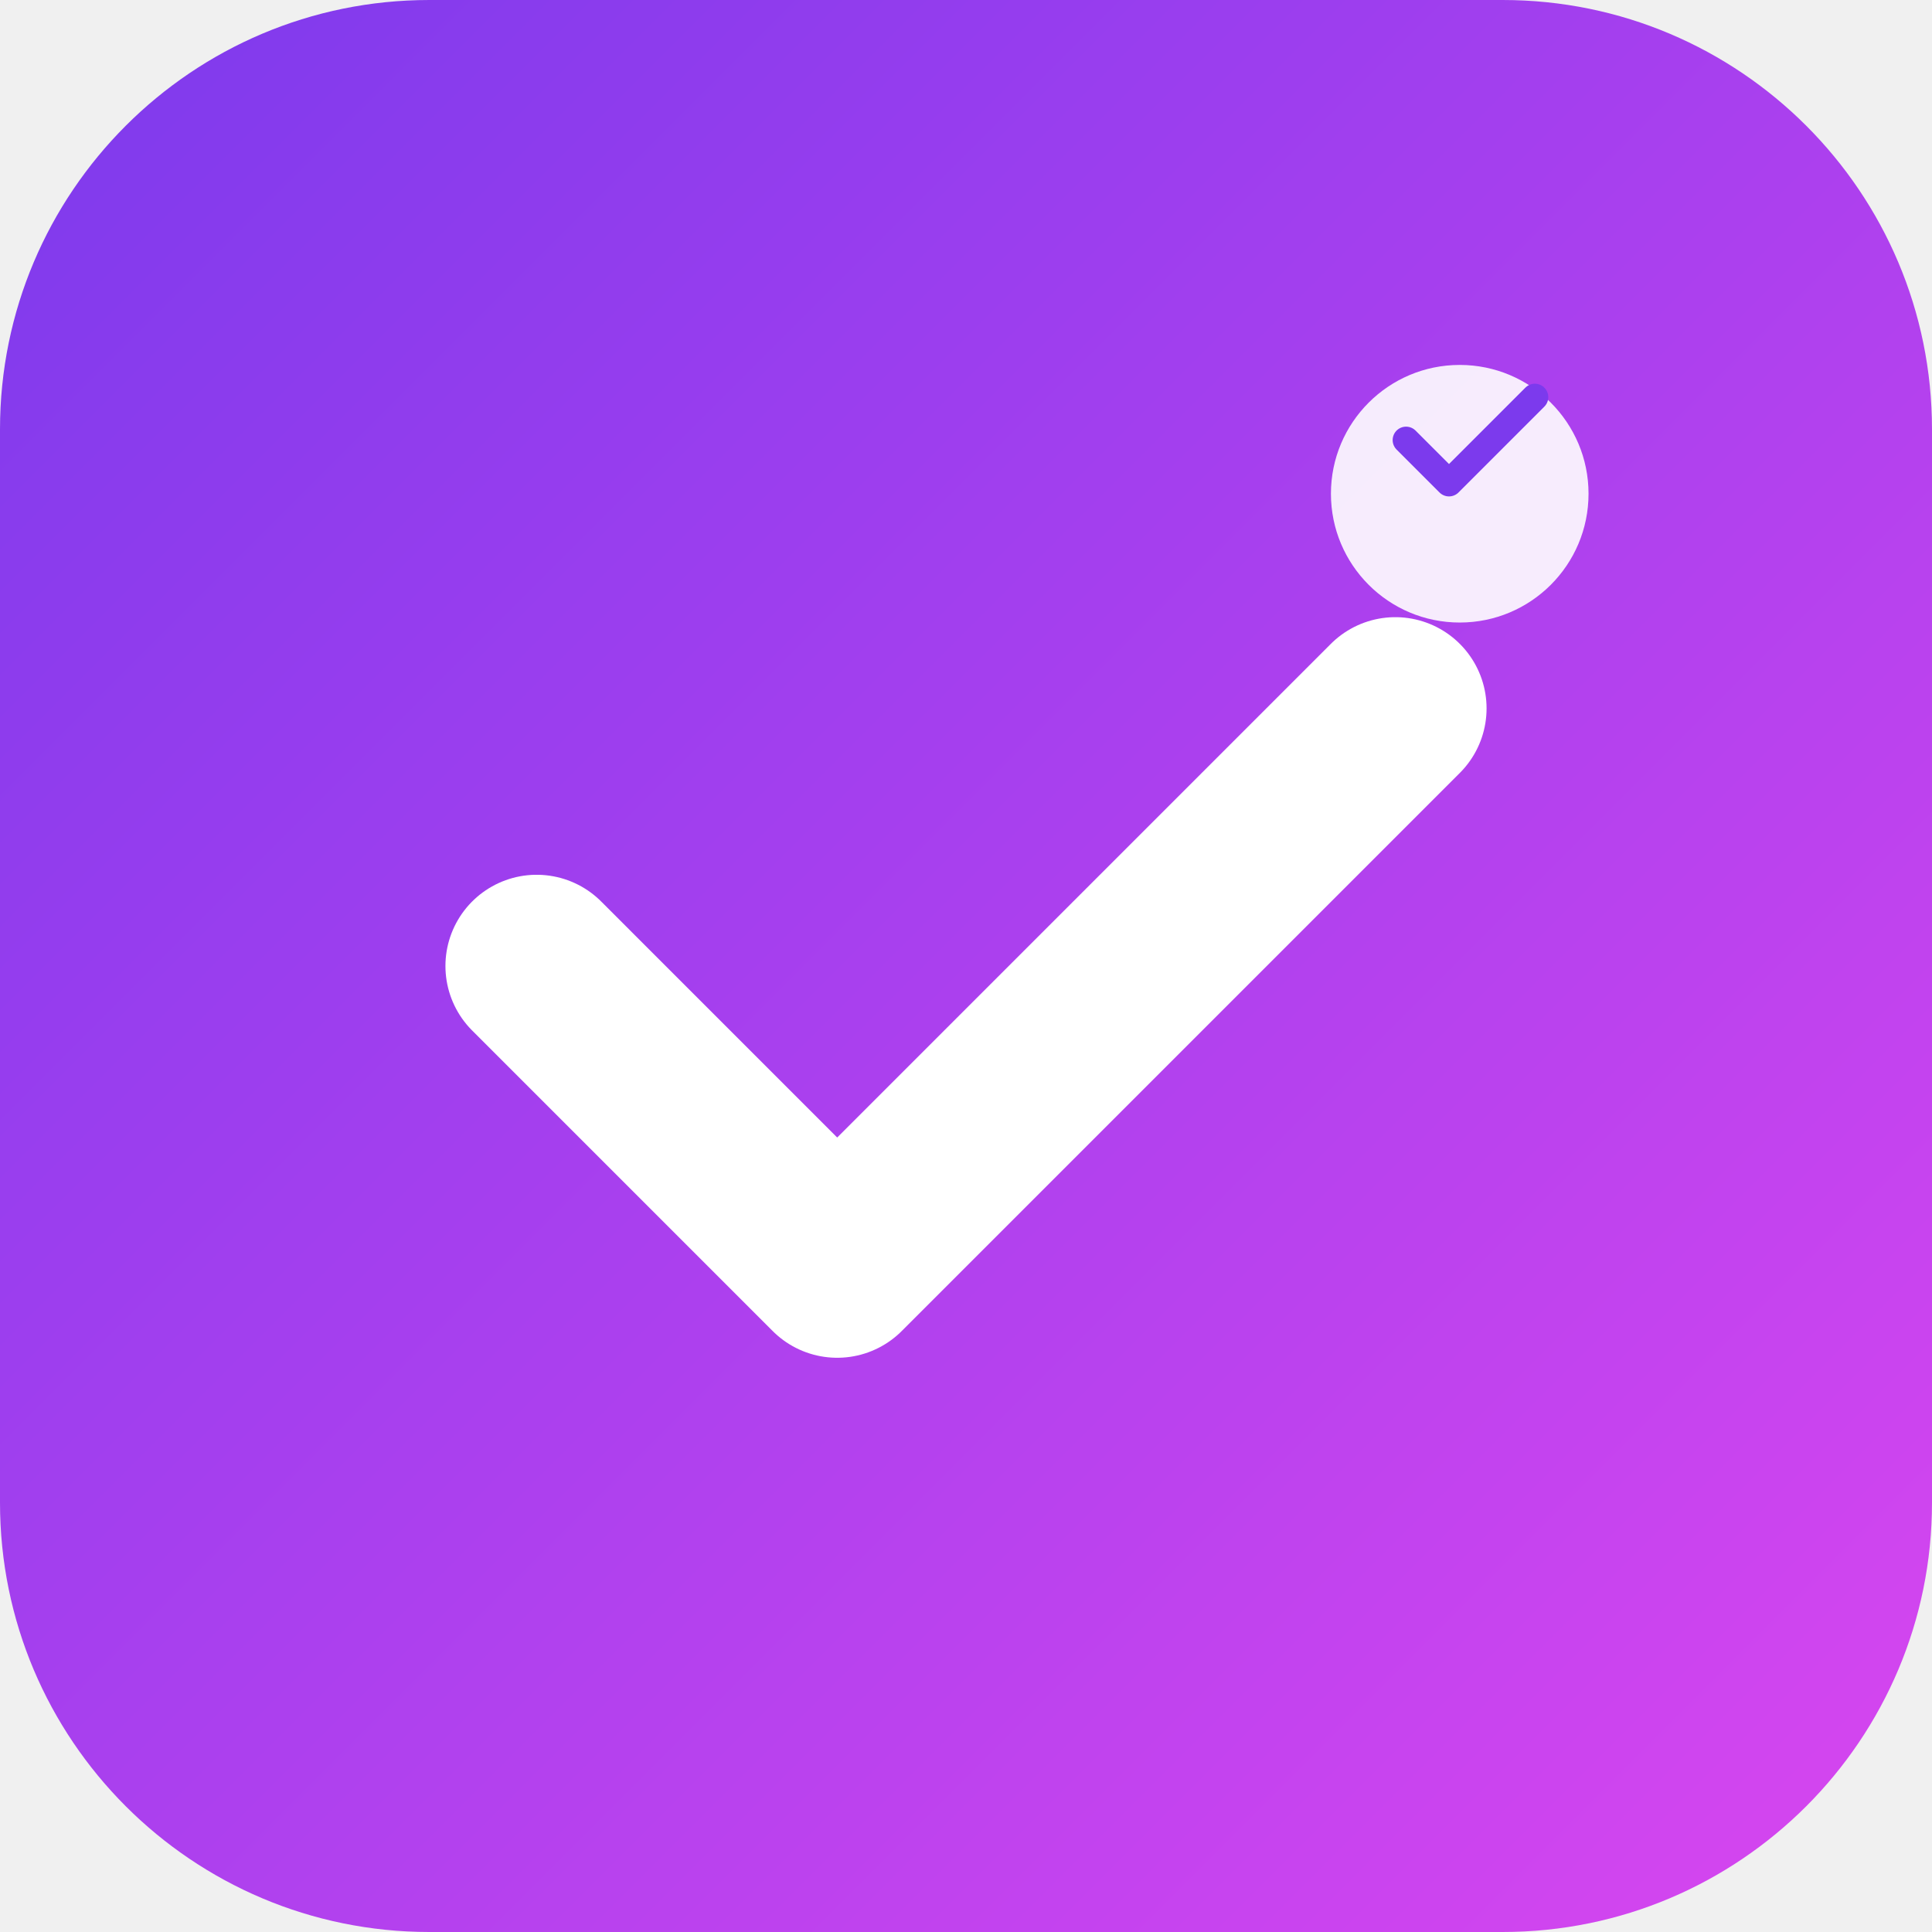
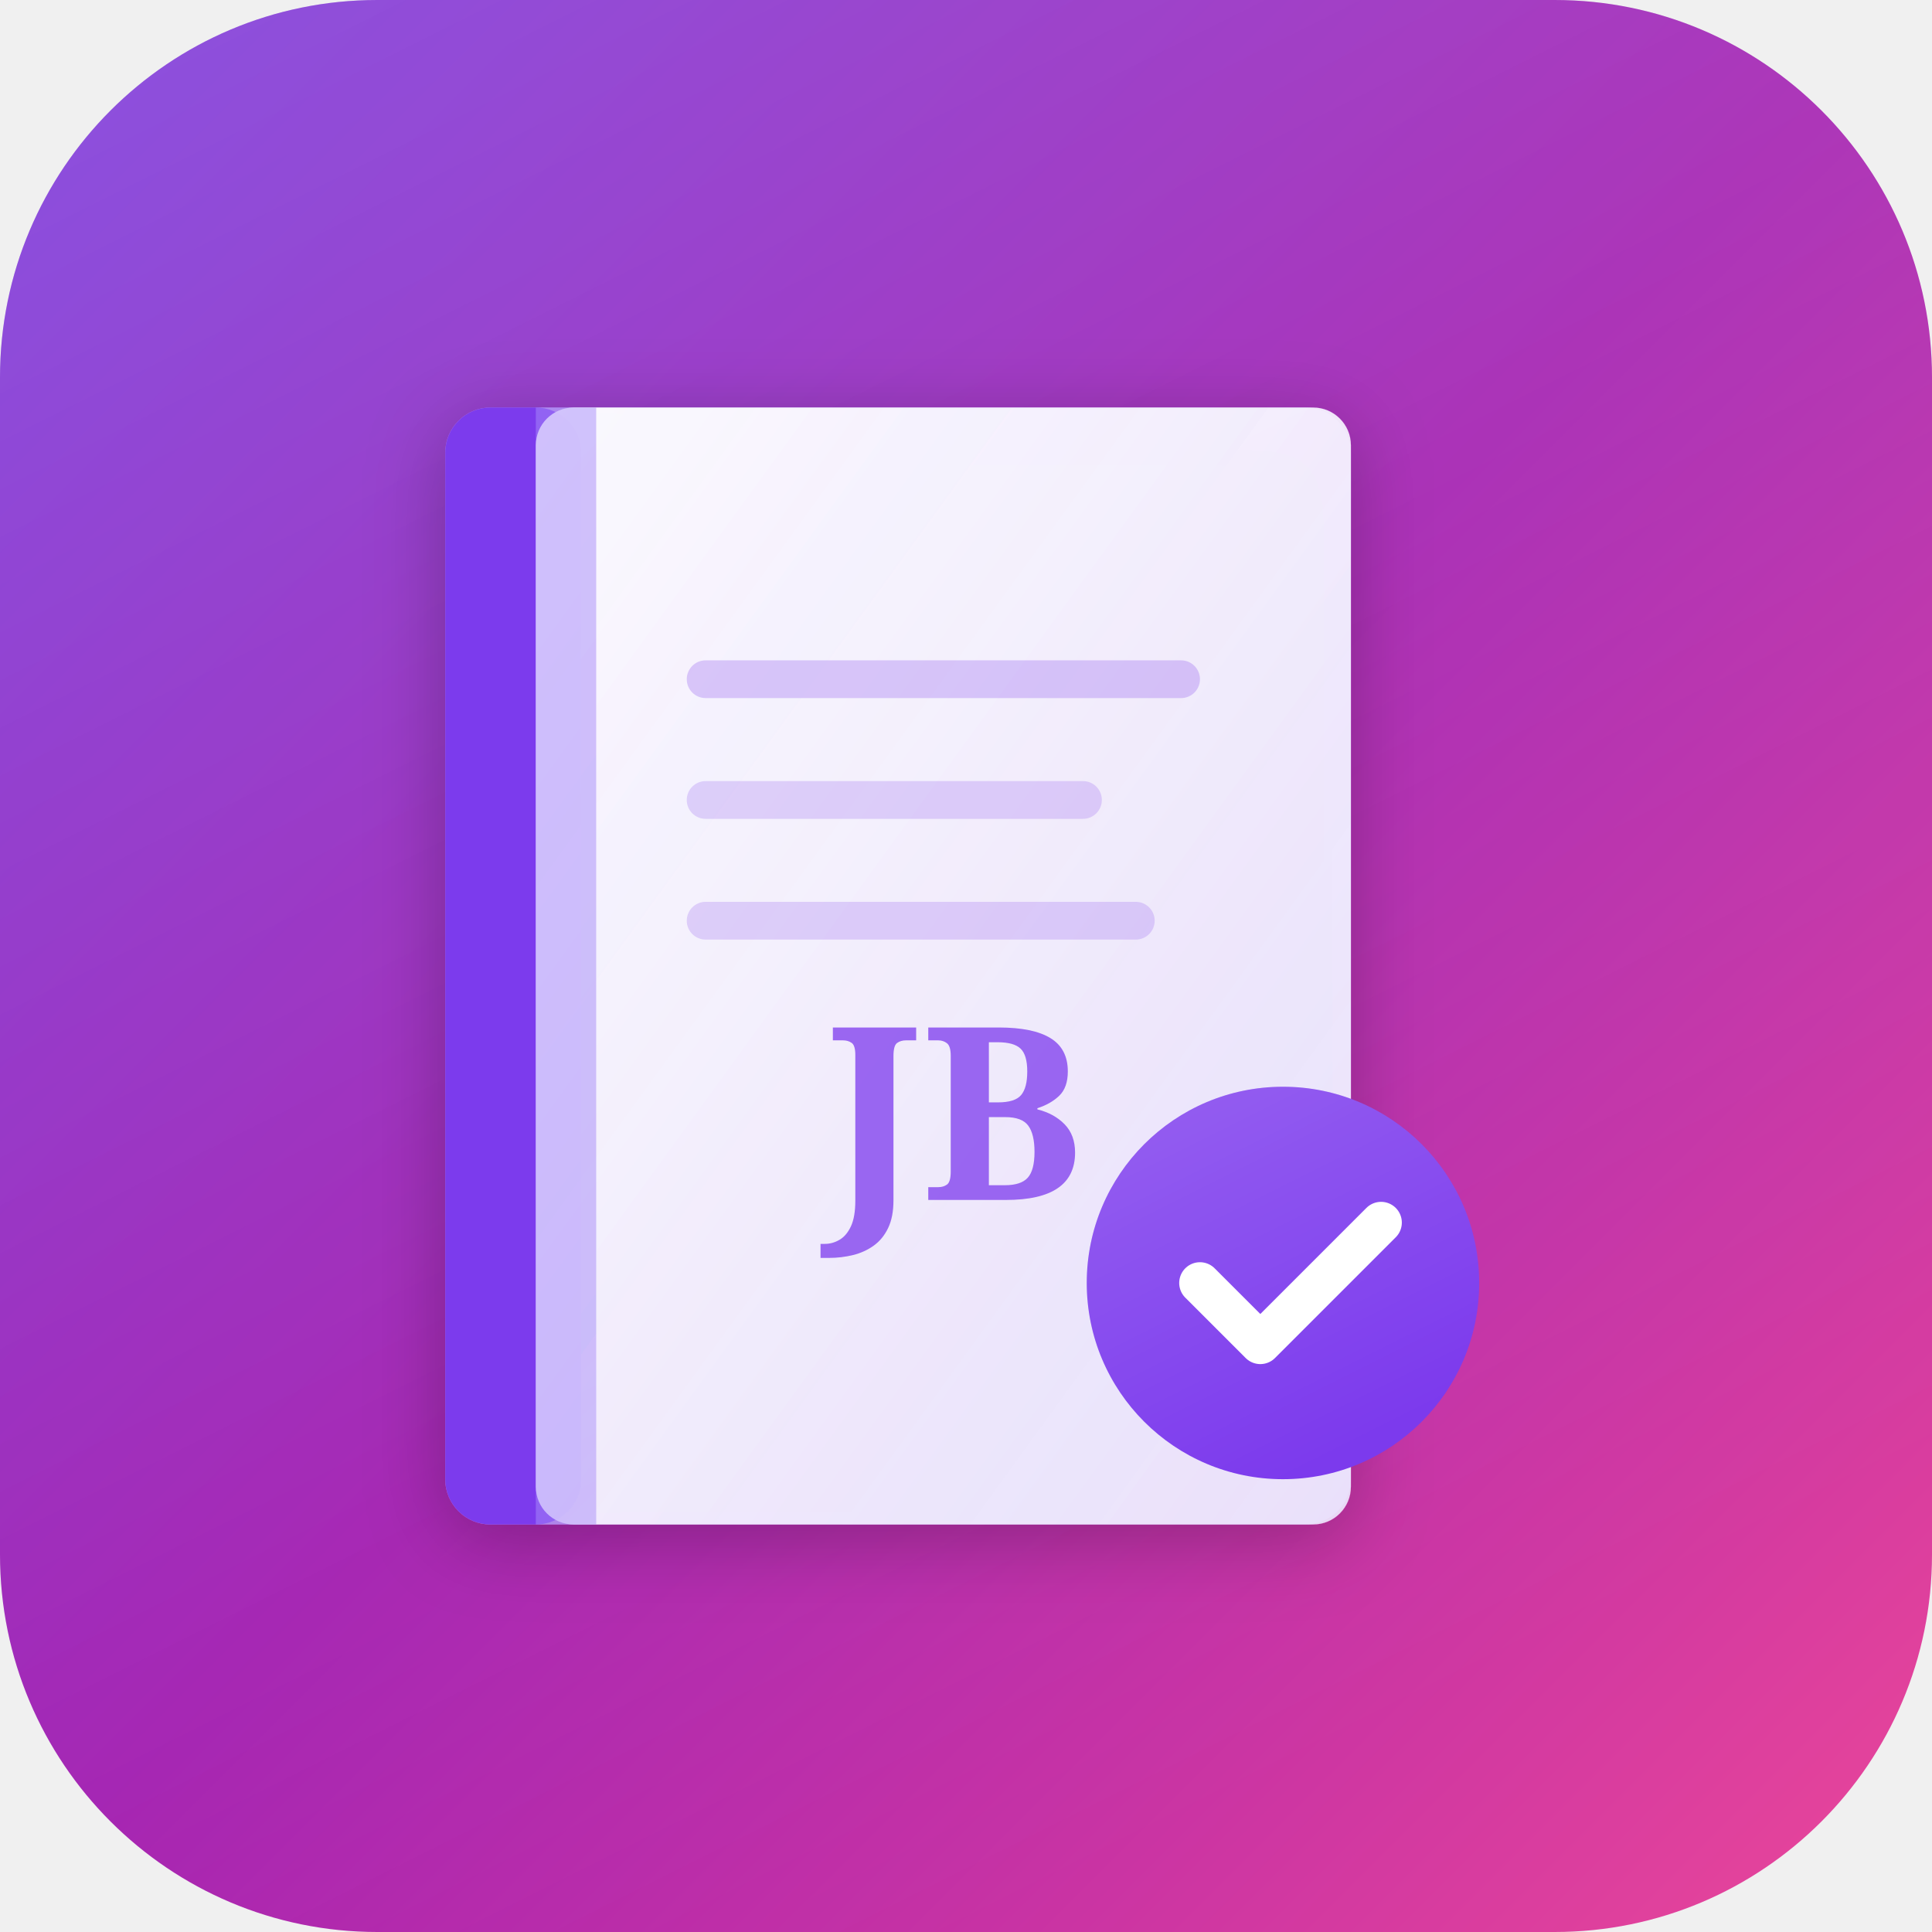
- <svg xmlns="http://www.w3.org/2000/svg" viewBox="0 0 180 180" width="180" height="180">
+ <svg xmlns="http://www.w3.org/2000/svg" viewBox="0 0 512 512">
  <defs>
-     <linearGradient id="g" x1="0%" y1="0%" x2="100%" y2="100%">
-       <stop offset="0%" stop-color="#7c3aed" />
-       <stop offset="100%" stop-color="#d946ef" />
+     <linearGradient id="bg" x1="0%" y1="0%" x2="100%" y2="100%">
+       <stop offset="0%" stop-color="#6d28d9" />
+       <stop offset="50%" stop-color="#a21caf" />
+       <stop offset="100%" stop-color="#ec4899" />
    </linearGradient>
+     <linearGradient id="shine" x1="0%" y1="0%" x2="50%" y2="100%">
+       <stop offset="0%" stop-color="#ffffff" stop-opacity="0.2" />
+       <stop offset="100%" stop-color="#ffffff" stop-opacity="0" />
+     </linearGradient>
+     <linearGradient id="page" x1="0%" y1="0%" x2="100%" y2="100%">
+       <stop offset="0%" stop-color="#ffffff" stop-opacity="0.95" />
+       <stop offset="100%" stop-color="#ede9fe" stop-opacity="0.9" />
+     </linearGradient>
+     <filter id="shadow" x="-10%" y="-10%" width="120%" height="120%">
+       <feDropShadow dx="0" dy="4" stdDeviation="10" flood-color="#000000" flood-opacity="0.25" />
+     </filter>
  </defs>
-   <rect width="180" height="180" rx="40" fill="url(#g)" />
-   <path d="M50 90l28 28 52-52" stroke="white" stroke-width="17" stroke-linecap="round" stroke-linejoin="round" fill="none" />
-   <circle cx="136" cy="46" r="12" fill="white" opacity="0.9" />
-   <path d="M131 41l4 4 8-8" stroke="#7c3aed" stroke-width="2.5" stroke-linecap="round" stroke-linejoin="round" fill="none" />
+   <rect width="512" height="512" rx="100" fill="url(#bg)" />
+   <rect width="512" height="512" rx="100" fill="url(#shine)" />
+   <g filter="url(#shadow)">
+     <rect x="118" y="108" width="240" height="296" rx="12" fill="#c4b5fd" opacity="0.6" />
+     <rect x="118" y="108" width="36" height="296" rx="12" fill="#7c3aed" />
+     <rect x="142" y="108" width="216" height="296" rx="10" fill="url(#page)" />
+     <rect x="142" y="108" width="16" height="296" fill="#a78bfa" opacity="0.5" />
+   </g>
+   <rect x="182" y="175" width="136" height="10" rx="5" fill="#7c3aed" opacity="0.25" />
+   <rect x="182" y="207" width="110" height="10" rx="5" fill="#7c3aed" opacity="0.2" />
+   <rect x="182" y="239" width="124" height="10" rx="5" fill="#7c3aed" opacity="0.2" />
+   <text x="253" y="318" font-family="Georgia, serif" font-size="64" font-weight="700" text-anchor="middle" fill="#7c3aed" opacity="0.75">JB</text>
+   <circle cx="340" cy="340" r="52" fill="#7c3aed" />
+   <circle cx="340" cy="340" r="52" fill="url(#shine)" />
+   <path d="M318 340 l16 16 32-32" stroke="white" stroke-width="11" stroke-linecap="round" stroke-linejoin="round" fill="none" />
</svg>
